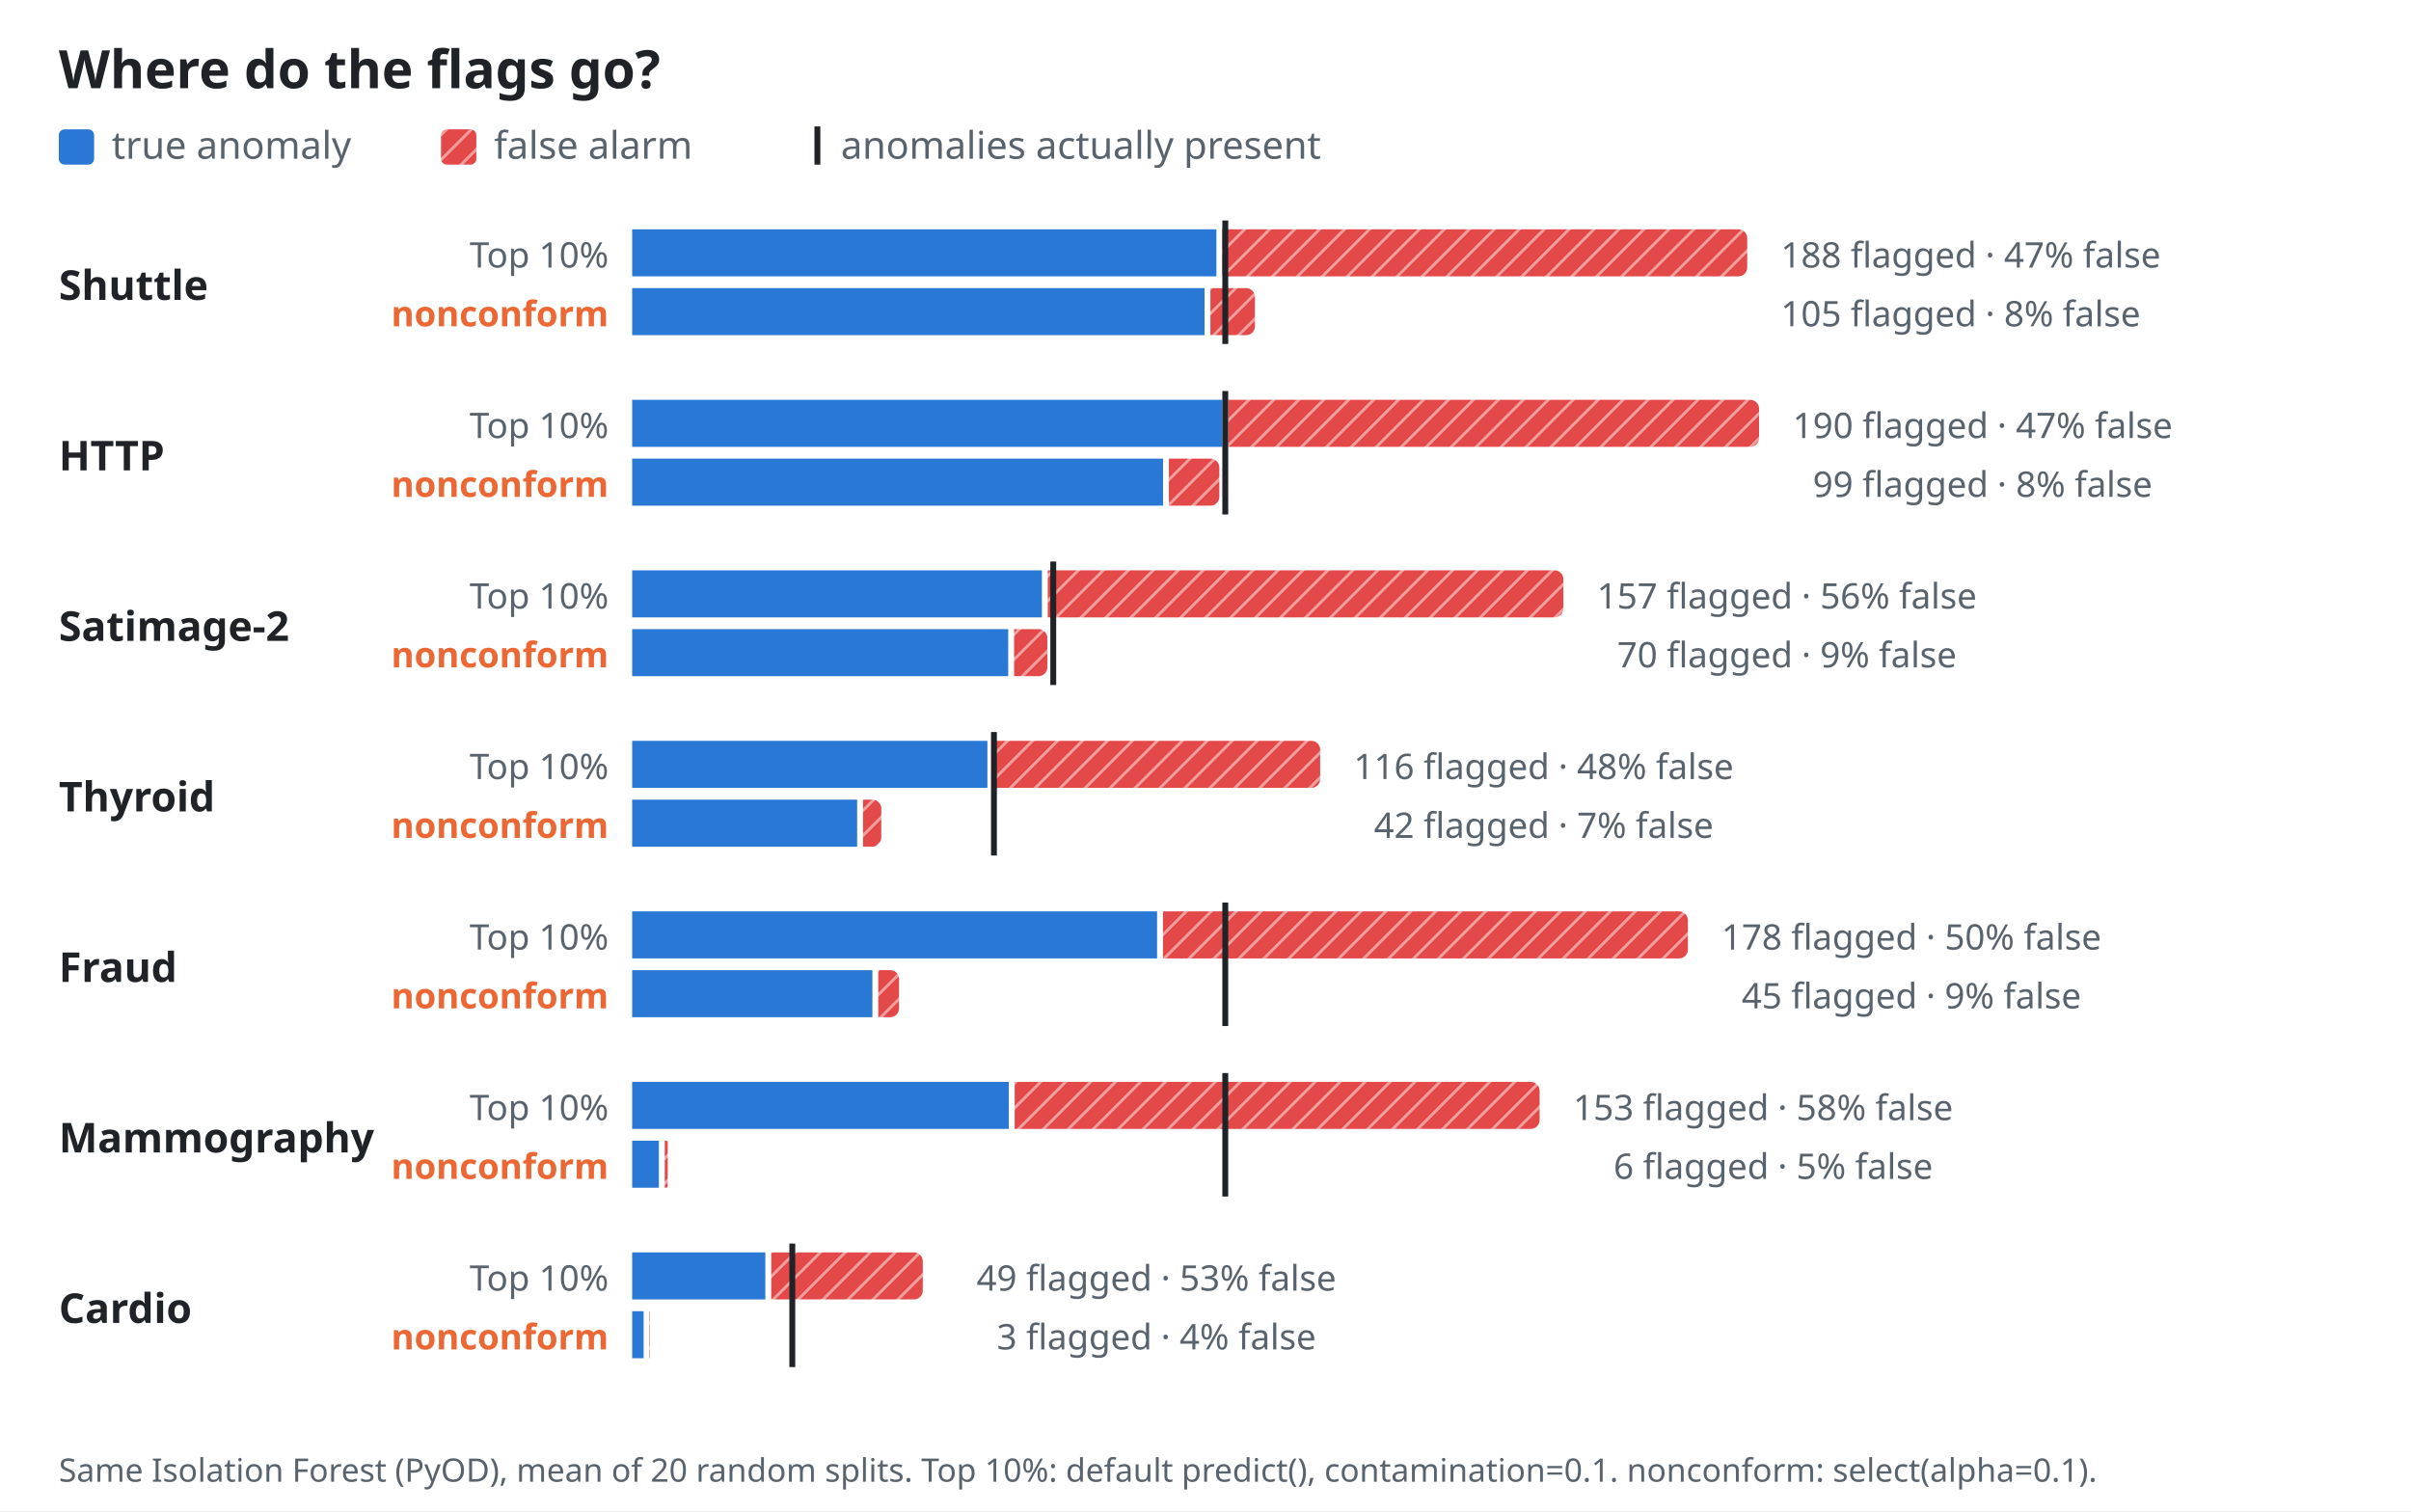
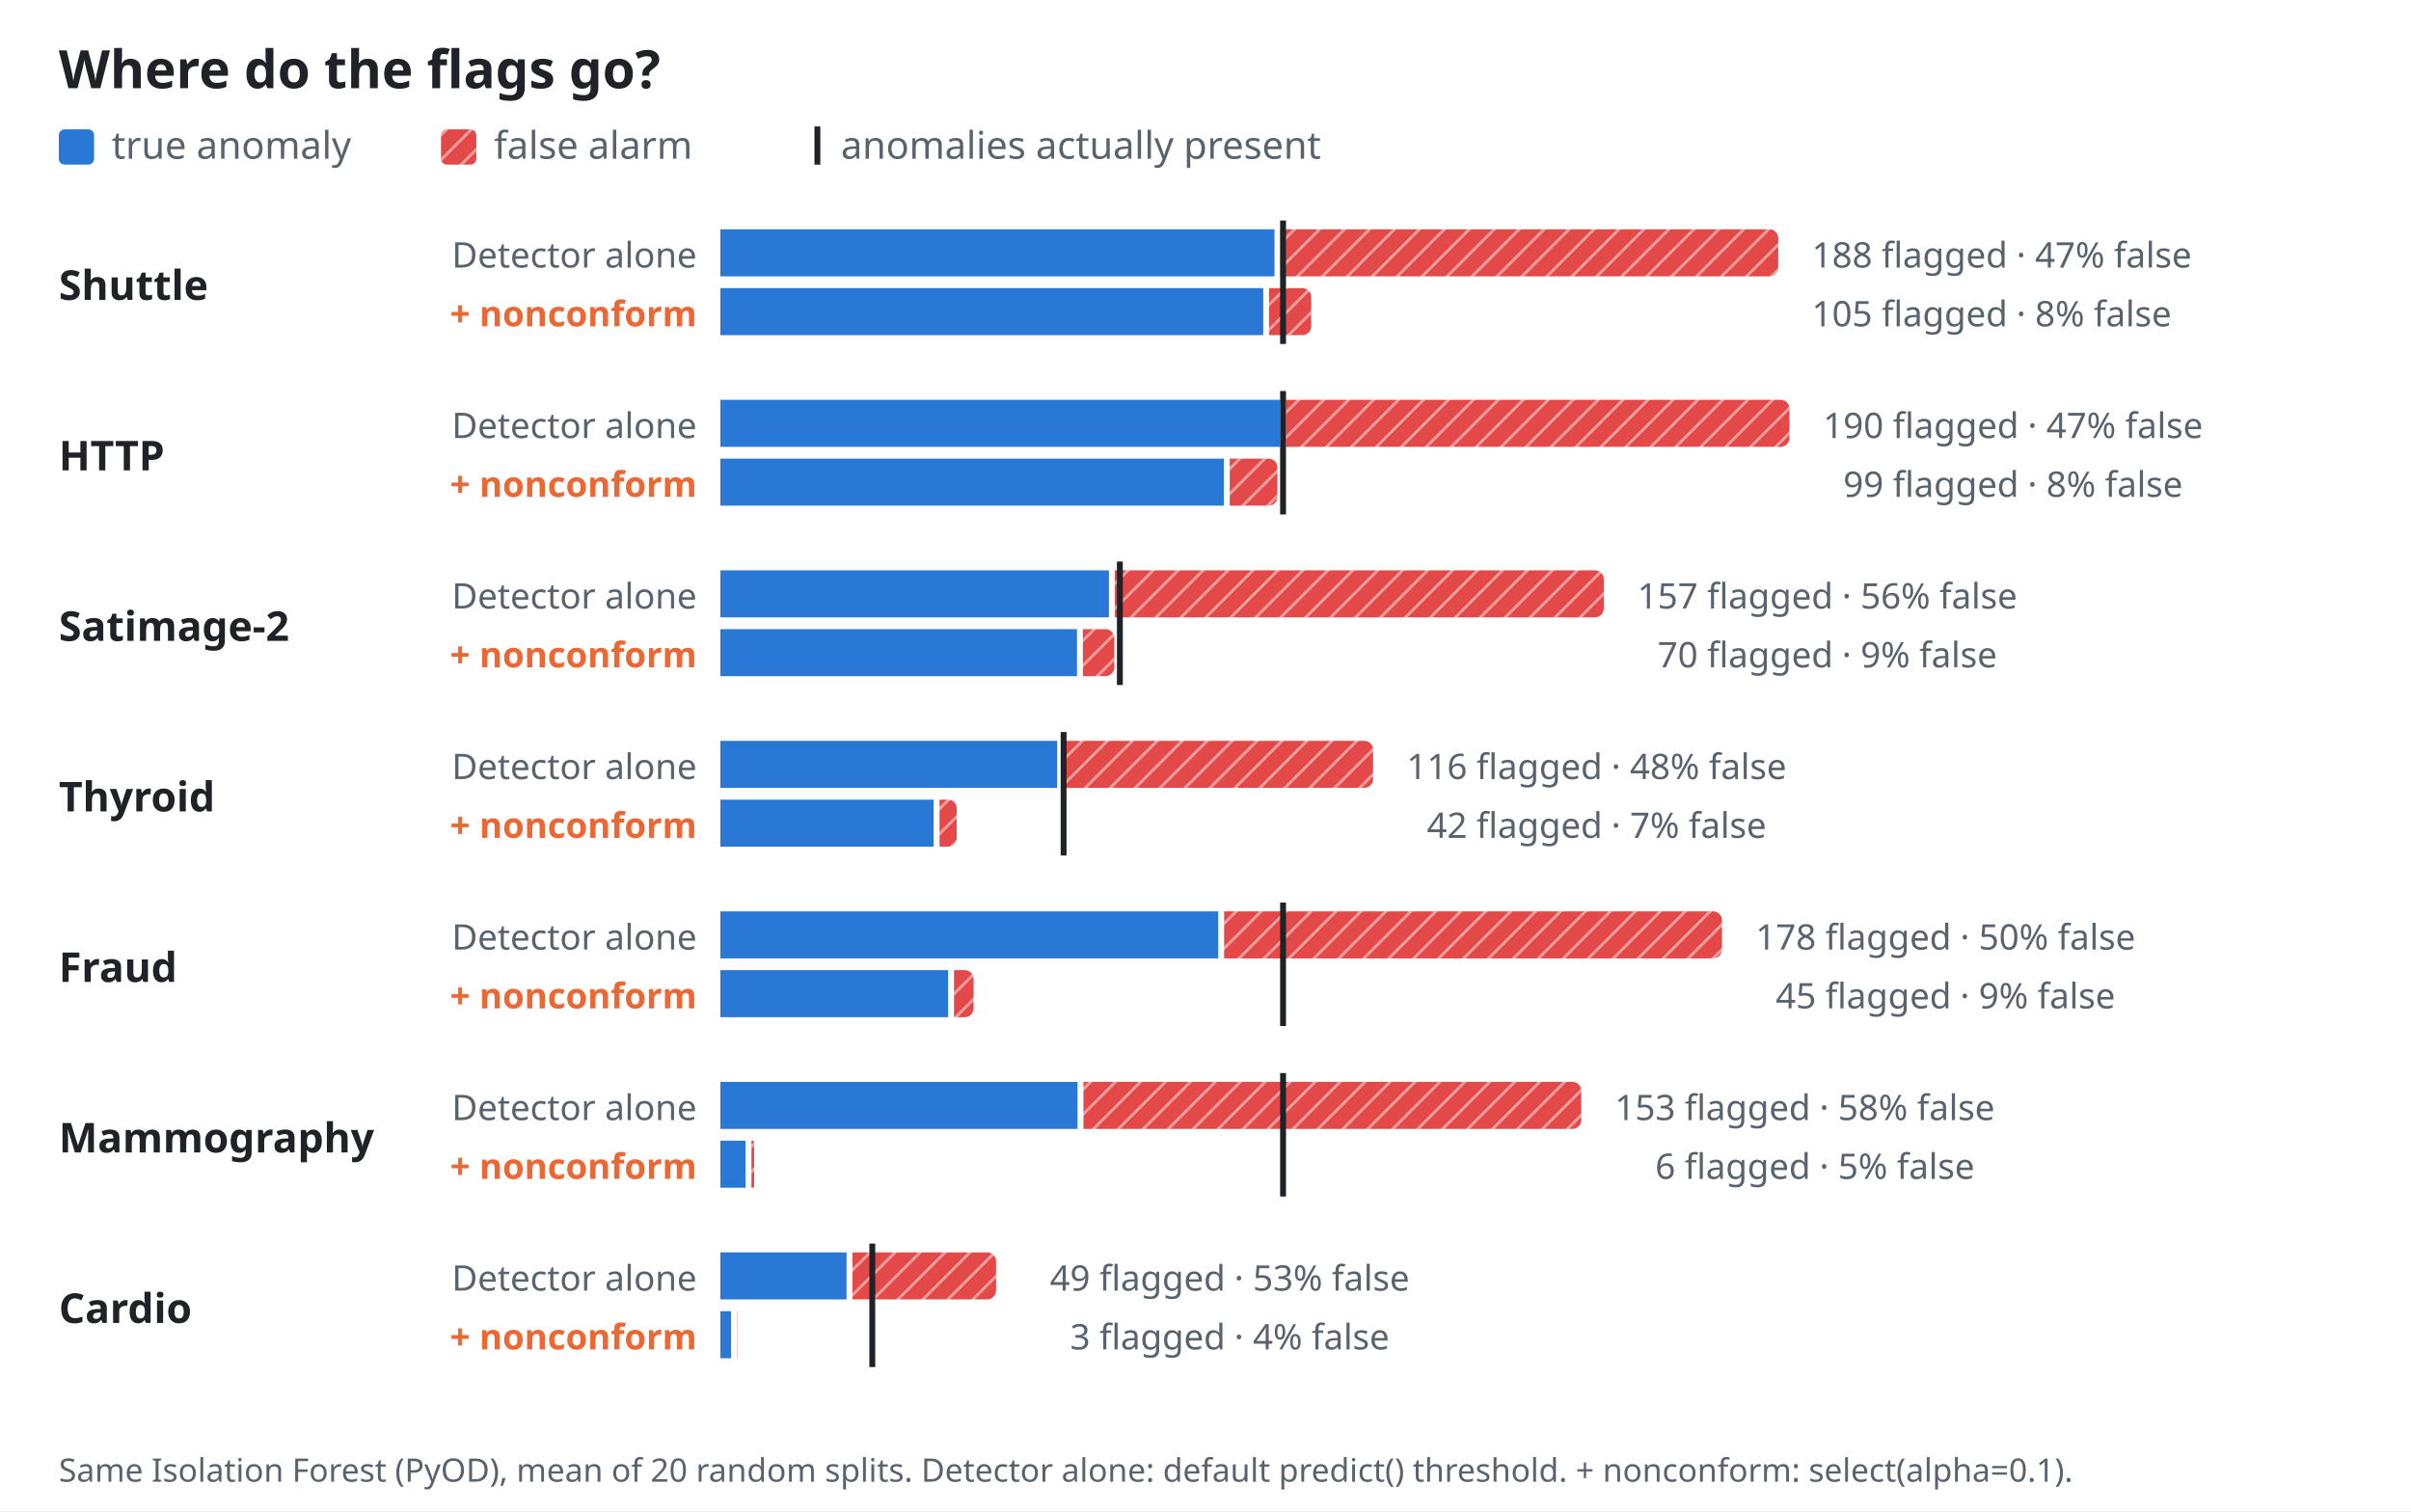
<svg xmlns="http://www.w3.org/2000/svg" viewBox="0 0 820 514" width="820" height="514" role="img" aria-label="Flags per dataset: true detections versus false alarms" font-family="-apple-system,BlinkMacSystemFont,'Segoe UI','Noto Sans',Helvetica,Arial,sans-serif">
  <rect width="820" height="514" fill="#ffffff" />
  <defs>
    <pattern id="h" width="6" height="6" patternUnits="userSpaceOnUse" patternTransform="rotate(45)">
      <rect width="6" height="6" fill="#e34948" />
      <line x1="0" y1="0" x2="0" y2="6" stroke="#ffffff" stroke-width="2" stroke-opacity=".45" />
    </pattern>
  </defs>
  <text x="20" y="30" fill="#1f2328" font-size="18" text-anchor="start" font-weight="600">Where do the flags go?</text>
  <rect x="20" y="44" width="12" height="12" rx="2" fill="#2a78d6" />
  <text x="38" y="54" fill="#59636e" font-size="13" text-anchor="start" font-weight="400">true anomaly</text>
  <rect x="150" y="44" width="12" height="12" rx="2" fill="url(#h)" />
  <text x="168" y="54" fill="#59636e" font-size="13" text-anchor="start" font-weight="400">false alarm</text>
  <line x1="278" y1="43" x2="278" y2="56" stroke="#1f2328" stroke-width="2" />
  <text x="286" y="54" fill="#59636e" font-size="13" text-anchor="start" font-weight="400">anomalies actually present</text>
  <text x="20" y="102" fill="#1f2328" font-size="14" text-anchor="start" font-weight="600">Shuttle</text>
-   <text x="207" y="91" fill="#59636e" font-size="12" text-anchor="end" font-weight="400">Top 10%</text>
-   <rect x="215" y="78" width="198.707" height="16" fill="#2a78d6" />
-   <path d="M415.707,78h175.534a3,3 0 0 1 3,3v10a3,3 0 0 1 -3,3h-175.534z" fill="url(#h)" />
-   <text x="672.241" y="91" fill="#59636e" font-size="12" text-anchor="end" font-weight="400">188 flagged</text>
-   <text x="675.241" y="91" fill="#59636e" font-size="12" text-anchor="start" font-weight="400">· 47% false</text>
-   <text x="207" y="111" fill="#eb6834" font-size="12" text-anchor="end" font-weight="600">nonconform</text>
-   <rect x="215" y="98" width="194.672" height="16" fill="#2a78d6" />
-   <path d="M411.672,98h12.138a3,3 0 0 1 3,3v10a3,3 0 0 1 -3,3h-12.138z" fill="url(#h)" />
-   <text x="672.241" y="111" fill="#59636e" font-size="12" text-anchor="end" font-weight="400">105 flagged</text>
-   <text x="675.241" y="111" fill="#59636e" font-size="12" text-anchor="start" font-weight="400">· 8% false</text>
-   <line x1="416.724" y1="75" x2="416.724" y2="117" stroke="#1f2328" stroke-width="2" />
+   <text x="237" y="91" fill="#59636e" font-size="12" text-anchor="end" font-weight="400">Detector alone</text>
+   <rect x="245" y="78" width="188.466" height="16" fill="#2a78d6" />
+   <path d="M435.466,78h166.328a3,3 0 0 1 3,3v10a3,3 0 0 1 -3,3h-166.328z" fill="url(#h)" />
+   <text x="682.793" y="91" fill="#59636e" font-size="12" text-anchor="end" font-weight="400">188 flagged</text>
+   <text x="685.793" y="91" fill="#59636e" font-size="12" text-anchor="start" font-weight="400">· 47% false</text>
+   <text x="237" y="111" fill="#eb6834" font-size="12" text-anchor="end" font-weight="600">+ nonconform</text>
+   <rect x="245" y="98" width="184.638" height="16" fill="#2a78d6" />
+   <path d="M431.638,98h11.31a3,3 0 0 1 3,3v10a3,3 0 0 1 -3,3h-11.31z" fill="url(#h)" />
+   <text x="682.793" y="111" fill="#59636e" font-size="12" text-anchor="end" font-weight="400">105 flagged</text>
+   <text x="685.793" y="111" fill="#59636e" font-size="12" text-anchor="start" font-weight="400">· 8% false</text>
+   <line x1="436.379" y1="75" x2="436.379" y2="117" stroke="#1f2328" stroke-width="2" />
  <text x="20" y="160" fill="#1f2328" font-size="14" text-anchor="start" font-weight="600">HTTP</text>
-   <text x="207" y="149" fill="#59636e" font-size="12" text-anchor="end" font-weight="400">Top 10%</text>
-   <rect x="215" y="136" width="200.724" height="16" fill="#2a78d6" />
-   <path d="M417.724,136h177.552a3,3 0 0 1 3,3v10a3,3 0 0 1 -3,3h-177.552z" fill="url(#h)" />
-   <text x="676.276" y="149" fill="#59636e" font-size="12" text-anchor="end" font-weight="400">190 flagged</text>
-   <text x="679.276" y="149" fill="#59636e" font-size="12" text-anchor="start" font-weight="400">· 47% false</text>
-   <text x="207" y="169" fill="#eb6834" font-size="12" text-anchor="end" font-weight="600">nonconform</text>
-   <rect x="215" y="156" width="180.552" height="16" fill="#2a78d6" />
-   <path d="M397.552,156h14.155a3,3 0 0 1 3,3v10a3,3 0 0 1 -3,3h-14.155z" fill="url(#h)" />
-   <text x="676.276" y="169" fill="#59636e" font-size="12" text-anchor="end" font-weight="400">99 flagged</text>
-   <text x="679.276" y="169" fill="#59636e" font-size="12" text-anchor="start" font-weight="400">· 8% false</text>
-   <line x1="416.724" y1="133" x2="416.724" y2="175" stroke="#1f2328" stroke-width="2" />
+   <text x="237" y="149" fill="#59636e" font-size="12" text-anchor="end" font-weight="400">Detector alone</text>
+   <rect x="245" y="136" width="190.379" height="16" fill="#2a78d6" />
+   <path d="M437.379,136h168.241a3,3 0 0 1 3,3v10a3,3 0 0 1 -3,3h-168.241z" fill="url(#h)" />
+   <text x="686.621" y="149" fill="#59636e" font-size="12" text-anchor="end" font-weight="400">190 flagged</text>
+   <text x="689.621" y="149" fill="#59636e" font-size="12" text-anchor="start" font-weight="400">· 47% false</text>
+   <text x="237" y="169" fill="#eb6834" font-size="12" text-anchor="end" font-weight="600">+ nonconform</text>
+   <rect x="245" y="156" width="171.241" height="16" fill="#2a78d6" />
+   <path d="M418.241,156h13.224a3,3 0 0 1 3,3v10a3,3 0 0 1 -3,3h-13.224z" fill="url(#h)" />
+   <text x="686.621" y="169" fill="#59636e" font-size="12" text-anchor="end" font-weight="400">99 flagged</text>
+   <text x="689.621" y="169" fill="#59636e" font-size="12" text-anchor="start" font-weight="400">· 8% false</text>
+   <line x1="436.379" y1="133" x2="436.379" y2="175" stroke="#1f2328" stroke-width="2" />
  <text x="20" y="218" fill="#1f2328" font-size="14" text-anchor="start" font-weight="600">Satimage-2</text>
-   <text x="207" y="207" fill="#59636e" font-size="12" text-anchor="end" font-weight="400">Top 10%</text>
-   <rect x="215" y="194" width="139.36" height="16" fill="#2a78d6" />
-   <path d="M356.36,194h172.347a3,3 0 0 1 3,3v10a3,3 0 0 1 -3,3h-172.347z" fill="url(#h)" />
-   <text x="609.707" y="207" fill="#59636e" font-size="12" text-anchor="end" font-weight="400">157 flagged</text>
-   <text x="612.707" y="207" fill="#59636e" font-size="12" text-anchor="start" font-weight="400">· 56% false</text>
-   <text x="207" y="227" fill="#eb6834" font-size="12" text-anchor="end" font-weight="600">nonconform</text>
-   <rect x="215" y="214" width="127.902" height="16" fill="#2a78d6" />
-   <path d="M344.902,214h8.305a3,3 0 0 1 3,3v10a3,3 0 0 1 -3,3h-8.305z" fill="url(#h)" />
-   <text x="609.707" y="227" fill="#59636e" font-size="12" text-anchor="end" font-weight="400">70 flagged</text>
-   <text x="612.707" y="227" fill="#59636e" font-size="12" text-anchor="start" font-weight="400">· 9% false</text>
-   <line x1="358.224" y1="191" x2="358.224" y2="233" stroke="#1f2328" stroke-width="2" />
+   <text x="237" y="207" fill="#59636e" font-size="12" text-anchor="end" font-weight="400">Detector alone</text>
+   <rect x="245" y="194" width="132.162" height="16" fill="#2a78d6" />
+   <path d="M379.162,194h163.304a3,3 0 0 1 3,3v10a3,3 0 0 1 -3,3h-163.304z" fill="url(#h)" />
+   <text x="623.466" y="207" fill="#59636e" font-size="12" text-anchor="end" font-weight="400">157 flagged</text>
+   <text x="626.466" y="207" fill="#59636e" font-size="12" text-anchor="start" font-weight="400">· 56% false</text>
+   <text x="237" y="227" fill="#eb6834" font-size="12" text-anchor="end" font-weight="600">+ nonconform</text>
+   <rect x="245" y="214" width="121.291" height="16" fill="#2a78d6" />
+   <path d="M368.291,214h7.674a3,3 0 0 1 3,3v10a3,3 0 0 1 -3,3h-7.674z" fill="url(#h)" />
+   <text x="623.466" y="227" fill="#59636e" font-size="12" text-anchor="end" font-weight="400">70 flagged</text>
+   <text x="626.466" y="227" fill="#59636e" font-size="12" text-anchor="start" font-weight="400">· 9% false</text>
+   <line x1="380.879" y1="191" x2="380.879" y2="233" stroke="#1f2328" stroke-width="2" />
  <text x="20" y="276" fill="#1f2328" font-size="14" text-anchor="start" font-weight="600">Thyroid</text>
-   <text x="207" y="265" fill="#59636e" font-size="12" text-anchor="end" font-weight="400">Top 10%</text>
-   <rect x="215" y="252" width="120.821" height="16" fill="#2a78d6" />
-   <path d="M337.821,252h108.179a3,3 0 0 1 3,3v10a3,3 0 0 1 -3,3h-108.179z" fill="url(#h)" />
-   <text x="527.0" y="265" fill="#59636e" font-size="12" text-anchor="end" font-weight="400">116 flagged</text>
-   <text x="530.0" y="265" fill="#59636e" font-size="12" text-anchor="start" font-weight="400">· 48% false</text>
-   <text x="207" y="285" fill="#eb6834" font-size="12" text-anchor="end" font-weight="600">nonconform</text>
-   <rect x="215" y="272" width="76.523" height="16" fill="#2a78d6" />
-   <path d="M293.523,272h3.202a3,3 0 0 1 3,3v10a3,3 0 0 1 -3,3h-3.202z" fill="url(#h)" />
-   <text x="527.0" y="285" fill="#59636e" font-size="12" text-anchor="end" font-weight="400">42 flagged</text>
-   <text x="530.0" y="285" fill="#59636e" font-size="12" text-anchor="start" font-weight="400">· 7% false</text>
-   <line x1="338.052" y1="249" x2="338.052" y2="291" stroke="#1f2328" stroke-width="2" />
+   <text x="237" y="265" fill="#59636e" font-size="12" text-anchor="end" font-weight="400">Detector alone</text>
+   <rect x="245" y="252" width="114.574" height="16" fill="#2a78d6" />
+   <path d="M361.574,252h102.426a3,3 0 0 1 3,3v10a3,3 0 0 1 -3,3h-102.426z" fill="url(#h)" />
+   <text x="545.0" y="265" fill="#59636e" font-size="12" text-anchor="end" font-weight="400">116 flagged</text>
+   <text x="548.0" y="265" fill="#59636e" font-size="12" text-anchor="start" font-weight="400">· 48% false</text>
+   <text x="237" y="285" fill="#eb6834" font-size="12" text-anchor="end" font-weight="600">+ nonconform</text>
+   <rect x="245" y="272" width="72.547" height="16" fill="#2a78d6" />
+   <path d="M319.547,272h2.916a2.916,2.916 0 0 1 2.916,2.916v10.168a2.916,2.916 0 0 1 -2.916,2.916h-2.916z" fill="url(#h)" />
+   <text x="545.0" y="285" fill="#59636e" font-size="12" text-anchor="end" font-weight="400">42 flagged</text>
+   <text x="548.0" y="285" fill="#59636e" font-size="12" text-anchor="start" font-weight="400">· 7% false</text>
+   <line x1="361.741" y1="249" x2="361.741" y2="291" stroke="#1f2328" stroke-width="2" />
  <text x="20" y="334" fill="#1f2328" font-size="14" text-anchor="start" font-weight="600">Fraud</text>
-   <text x="207" y="323" fill="#59636e" font-size="12" text-anchor="end" font-weight="400">Top 10%</text>
-   <rect x="215" y="310" width="178.534" height="16" fill="#2a78d6" />
-   <path d="M395.534,310h175.534a3,3 0 0 1 3,3v10a3,3 0 0 1 -3,3h-175.534z" fill="url(#h)" />
-   <text x="652.069" y="323" fill="#59636e" font-size="12" text-anchor="end" font-weight="400">178 flagged</text>
-   <text x="655.069" y="323" fill="#59636e" font-size="12" text-anchor="start" font-weight="400">· 50% false</text>
-   <text x="207" y="343" fill="#eb6834" font-size="12" text-anchor="end" font-weight="600">nonconform</text>
-   <rect x="215" y="330" width="81.707" height="16" fill="#2a78d6" />
-   <path d="M298.707,330h4.069a3,3 0 0 1 3,3v10a3,3 0 0 1 -3,3h-4.069z" fill="url(#h)" />
-   <text x="652.069" y="343" fill="#59636e" font-size="12" text-anchor="end" font-weight="400">45 flagged</text>
-   <text x="655.069" y="343" fill="#59636e" font-size="12" text-anchor="start" font-weight="400">· 9% false</text>
-   <line x1="416.724" y1="307" x2="416.724" y2="349" stroke="#1f2328" stroke-width="2" />
+   <text x="237" y="323" fill="#59636e" font-size="12" text-anchor="end" font-weight="400">Detector alone</text>
+   <rect x="245" y="310" width="169.328" height="16" fill="#2a78d6" />
+   <path d="M416.328,310h166.328a3,3 0 0 1 3,3v10a3,3 0 0 1 -3,3h-166.328z" fill="url(#h)" />
+   <text x="663.655" y="323" fill="#59636e" font-size="12" text-anchor="end" font-weight="400">178 flagged</text>
+   <text x="666.655" y="323" fill="#59636e" font-size="12" text-anchor="start" font-weight="400">· 50% false</text>
+   <text x="237" y="343" fill="#eb6834" font-size="12" text-anchor="end" font-weight="600">+ nonconform</text>
+   <rect x="245" y="330" width="77.466" height="16" fill="#2a78d6" />
+   <path d="M324.466,330h3.655a3,3 0 0 1 3,3v10a3,3 0 0 1 -3,3h-3.655z" fill="url(#h)" />
+   <text x="663.655" y="343" fill="#59636e" font-size="12" text-anchor="end" font-weight="400">45 flagged</text>
+   <text x="666.655" y="343" fill="#59636e" font-size="12" text-anchor="start" font-weight="400">· 9% false</text>
+   <line x1="436.379" y1="307" x2="436.379" y2="349" stroke="#1f2328" stroke-width="2" />
  <text x="20" y="392" fill="#1f2328" font-size="14" text-anchor="start" font-weight="600">Mammography</text>
-   <text x="207" y="381" fill="#59636e" font-size="12" text-anchor="end" font-weight="400">Top 10%</text>
-   <rect x="215" y="368" width="128.103" height="16" fill="#2a78d6" />
-   <path d="M345.103,368h175.534a3,3 0 0 1 3,3v10a3,3 0 0 1 -3,3h-175.534z" fill="url(#h)" />
-   <text x="601.638" y="381" fill="#59636e" font-size="12" text-anchor="end" font-weight="400">153 flagged</text>
-   <text x="604.638" y="381" fill="#59636e" font-size="12" text-anchor="start" font-weight="400">· 58% false</text>
-   <text x="207" y="401" fill="#eb6834" font-size="12" text-anchor="end" font-weight="600">nonconform</text>
-   <rect x="215" y="388" width="9.086" height="16" fill="#2a78d6" />
-   <path d="M226.086,388h0.509a0.509,0.509 0 0 1 0.509,0.509v14.983a0.509,0.509 0 0 1 -0.509,0.509h-0.509z" fill="url(#h)" />
-   <text x="601.638" y="401" fill="#59636e" font-size="12" text-anchor="end" font-weight="400">6 flagged</text>
-   <text x="604.638" y="401" fill="#59636e" font-size="12" text-anchor="start" font-weight="400">· 5% false</text>
-   <line x1="416.724" y1="365" x2="416.724" y2="407" stroke="#1f2328" stroke-width="2" />
+   <text x="237" y="381" fill="#59636e" font-size="12" text-anchor="end" font-weight="400">Detector alone</text>
+   <rect x="245" y="368" width="121.483" height="16" fill="#2a78d6" />
+   <path d="M368.483,368h166.328a3,3 0 0 1 3,3v10a3,3 0 0 1 -3,3h-166.328z" fill="url(#h)" />
+   <text x="615.81" y="381" fill="#59636e" font-size="12" text-anchor="end" font-weight="400">153 flagged</text>
+   <text x="618.81" y="381" fill="#59636e" font-size="12" text-anchor="start" font-weight="400">· 58% false</text>
+   <text x="237" y="401" fill="#eb6834" font-size="12" text-anchor="end" font-weight="600">+ nonconform</text>
+   <rect x="245" y="388" width="8.569" height="16" fill="#2a78d6" />
+   <path d="M255.569,388h0.457a0.457,0.457 0 0 1 0.457,0.457v15.086a0.457,0.457 0 0 1 -0.457,0.457h-0.457z" fill="url(#h)" />
+   <text x="615.81" y="401" fill="#59636e" font-size="12" text-anchor="end" font-weight="400">6 flagged</text>
+   <text x="618.81" y="401" fill="#59636e" font-size="12" text-anchor="start" font-weight="400">· 5% false</text>
+   <line x1="436.379" y1="365" x2="436.379" y2="407" stroke="#1f2328" stroke-width="2" />
  <text x="20" y="450" fill="#1f2328" font-size="14" text-anchor="start" font-weight="600">Cardio</text>
-   <text x="207" y="439" fill="#59636e" font-size="12" text-anchor="end" font-weight="400">Top 10%</text>
-   <rect x="215" y="426" width="45.296" height="16" fill="#2a78d6" />
-   <path d="M262.296,426h48.549a3,3 0 0 1 3,3v10a3,3 0 0 1 -3,3h-48.549z" fill="url(#h)" />
-   <text x="391.845" y="439" fill="#59636e" font-size="12" text-anchor="end" font-weight="400">49 flagged</text>
-   <text x="394.845" y="439" fill="#59636e" font-size="12" text-anchor="start" font-weight="400">· 53% false</text>
-   <text x="207" y="459" fill="#eb6834" font-size="12" text-anchor="end" font-weight="600">nonconform</text>
-   <rect x="215" y="446" width="3.902" height="16" fill="#2a78d6" />
-   <path d="M220.902,446h0.075a0.075,0.075 0 0 1 0.075,0.075v15.85a0.075,0.075 0 0 1 -0.075,0.075h-0.075z" fill="url(#h)" />
-   <text x="391.845" y="459" fill="#59636e" font-size="12" text-anchor="end" font-weight="400">3 flagged</text>
-   <text x="394.845" y="459" fill="#59636e" font-size="12" text-anchor="start" font-weight="400">· 4% false</text>
-   <line x1="269.466" y1="423" x2="269.466" y2="465" stroke="#1f2328" stroke-width="2" />
-   <text x="20" y="504" fill="#59636e" font-size="11" text-anchor="start" font-weight="400">Same Isolation Forest (PyOD), mean of 20 random splits. Top 10%: default predict(), contamination=0.1. nonconform: select(alpha=0.1).</text>
+   <text x="237" y="439" fill="#59636e" font-size="12" text-anchor="end" font-weight="400">Detector alone</text>
+   <rect x="245" y="426" width="42.922" height="16" fill="#2a78d6" />
+   <path d="M289.922,426h45.854a3,3 0 0 1 3,3v10a3,3 0 0 1 -3,3h-45.854z" fill="url(#h)" />
+   <text x="416.776" y="439" fill="#59636e" font-size="12" text-anchor="end" font-weight="400">49 flagged</text>
+   <text x="419.776" y="439" fill="#59636e" font-size="12" text-anchor="start" font-weight="400">· 53% false</text>
+   <text x="237" y="459" fill="#eb6834" font-size="12" text-anchor="end" font-weight="600">+ nonconform</text>
+   <rect x="245" y="446" width="3.651" height="16" fill="#2a78d6" />
+   <path d="M250.651,446h0.045a0.045,0.045 0 0 1 0.045,0.045v15.909a0.045,0.045 0 0 1 -0.045,0.045h-0.045z" fill="url(#h)" />
+   <text x="416.776" y="459" fill="#59636e" font-size="12" text-anchor="end" font-weight="400">3 flagged</text>
+   <text x="419.776" y="459" fill="#59636e" font-size="12" text-anchor="start" font-weight="400">· 4% false</text>
+   <line x1="296.672" y1="423" x2="296.672" y2="465" stroke="#1f2328" stroke-width="2" />
+   <text x="20" y="504" fill="#59636e" font-size="11" text-anchor="start" font-weight="400">Same Isolation Forest (PyOD), mean of 20 random splits. Detector alone: default predict() threshold. + nonconform: select(alpha=0.1).</text>
</svg>
